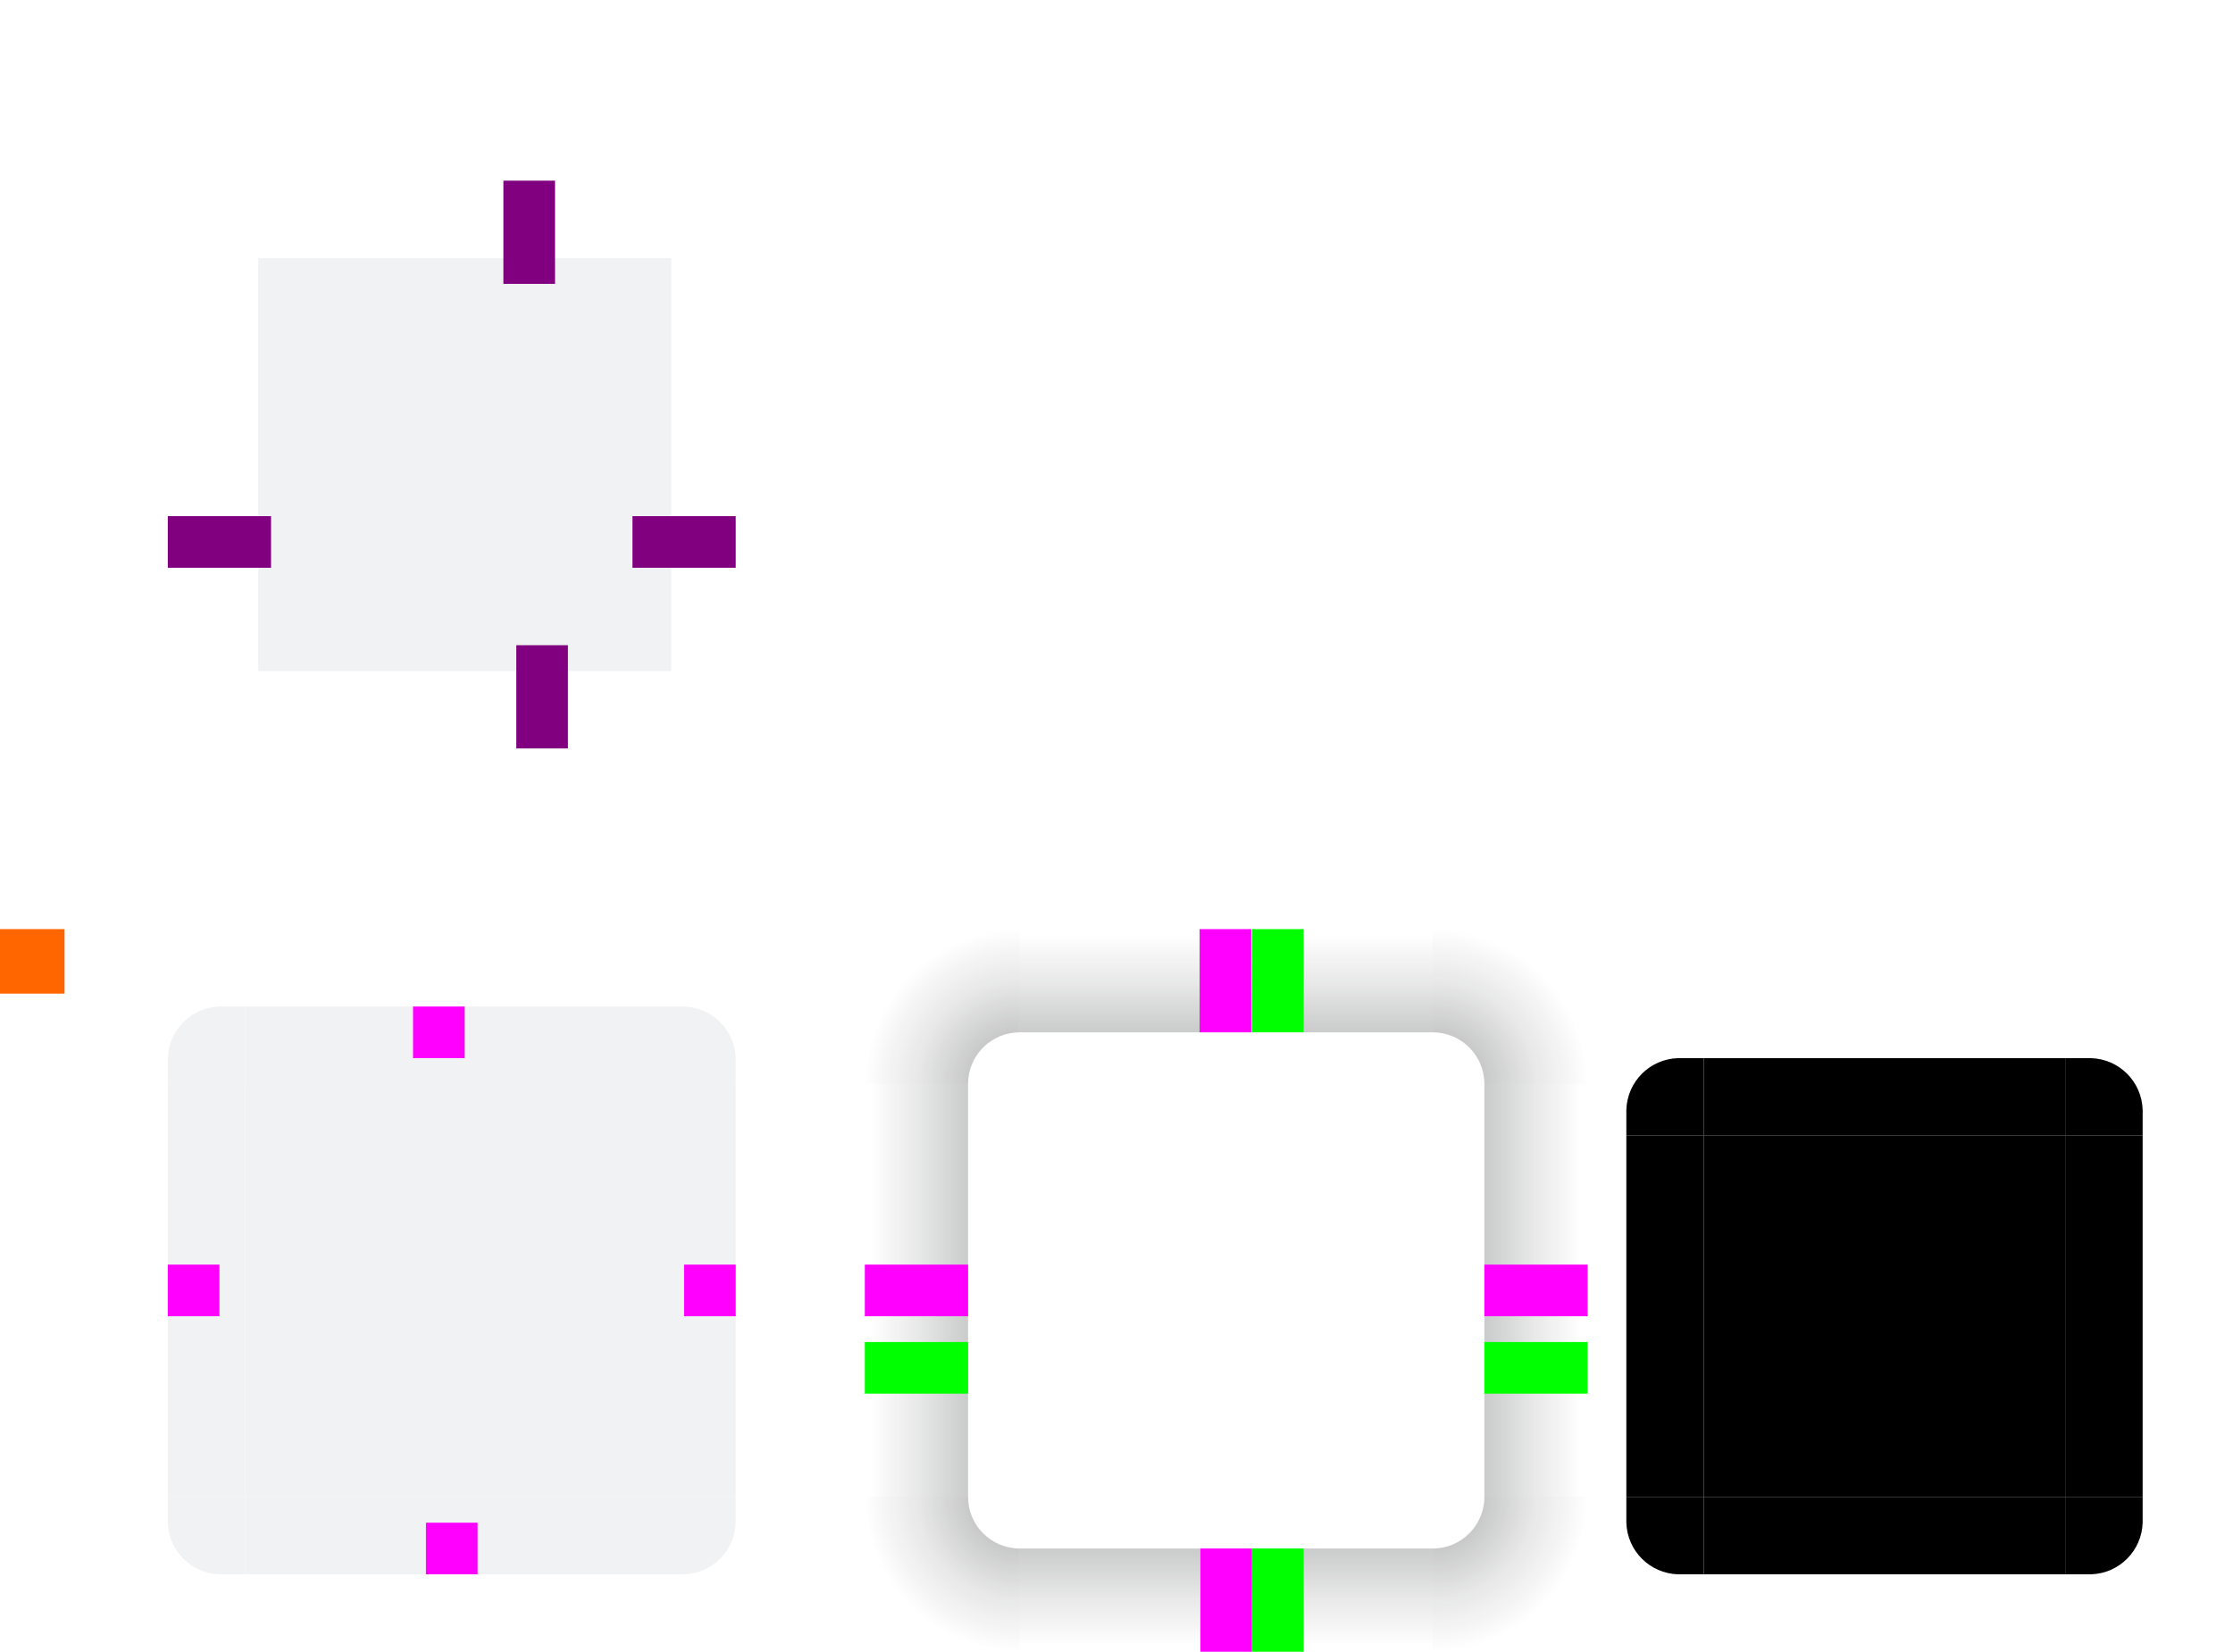
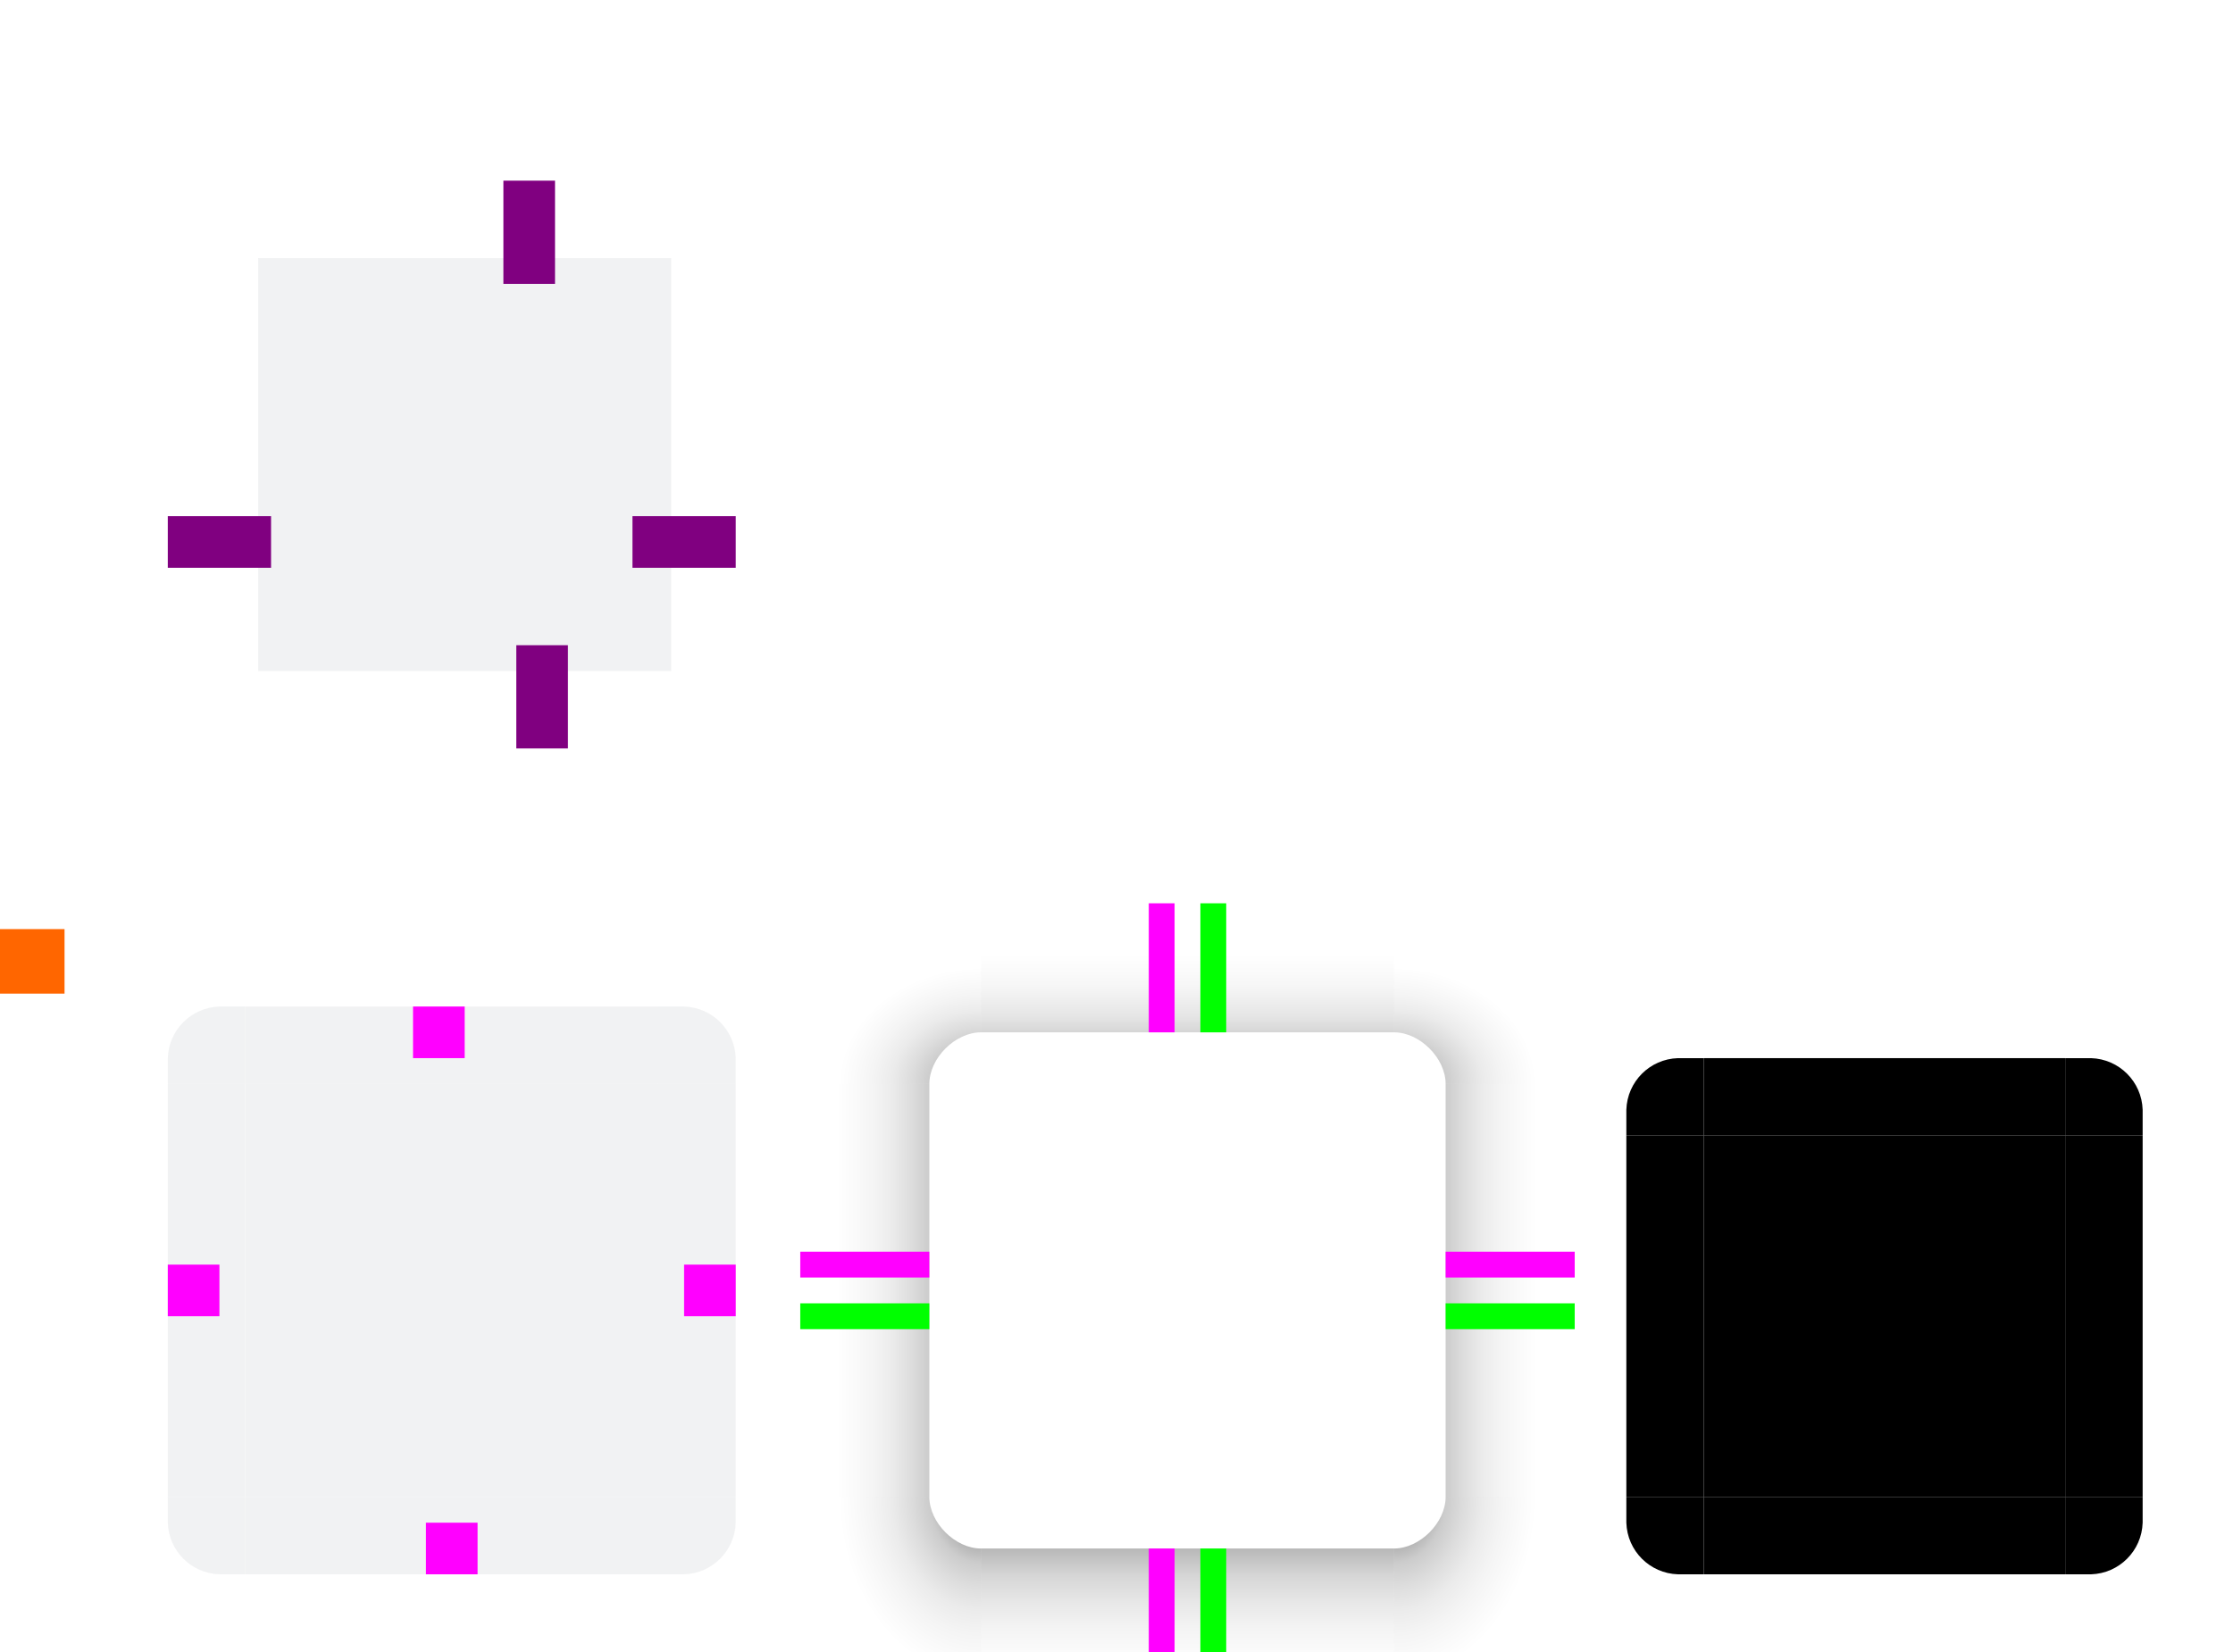
<svg xmlns="http://www.w3.org/2000/svg" xmlns:xlink="http://www.w3.org/1999/xlink" width="173" height="128" viewBox="0 0 173 128" id="svg2" version="1.1">
  <style type="text/css" id="current-color-scheme">
      .ColorScheme-Text {
        color:#31363b;
        stop-color:#31363b;
      }
      .ColorScheme-Background {
        color:#eff0f1;
        stop-color:#eff0f1;
      }
      .ColorScheme-Highlight {
        color:#3daee9;
        stop-color:#3daee9;
      }
      .ColorScheme-ViewText {
        color:#31363b;
        stop-color:#31363b;
      }
      .ColorScheme-ViewBackground {
        color:#fcfcfc;
        stop-color:#fcfcfc;
      }
      .ColorScheme-ViewHover {
        color:#93cee9;
        stop-color:#93cee9;
      }
      .ColorScheme-ViewFocus{
        color:#3daee9;
        stop-color:#3daee9;
      }
      .ColorScheme-ButtonText {
        color:#31363b;
        stop-color:#31363b;
      }
      .ColorScheme-ButtonBackground {
        color:#eff0f1;
        stop-color:#eff0f1;
      }
      .ColorScheme-ButtonHover {
        color:#93cee9;
        stop-color:#93cee9;
      }
      .ColorScheme-ButtonFocus{
        color:#3daee9;
        stop-color:#3daee9;
      }
      </style>
  <defs id="defs4">
    <style type="text/css" id="style22">
      .ColorScheme-Text {
        color:#31363b;
      }
      .ColorScheme-Background {
        color:#eff0f1;
      }
      .ColorScheme-Highlight {
        color:#3daee9;
      }
      .ColorScheme-ViewText {
        color:#31363b;
      }
      .ColorScheme-ViewBackground {
        color:#fcfcfc;
      }
      .ColorScheme-ViewHover {
        color:#93cee9;
      }
      .ColorScheme-ViewFocus{
        color:#3daee9;
      }
      .ColorScheme-ButtonText {
        color:#31363b;
      }
      .ColorScheme-ButtonBackground {
        color:#eff0f1;
      }
      .ColorScheme-ButtonHover {
        color:#93cee9;
      }
      .ColorScheme-ButtonFocus{
        color:#3daee9;
      }
      </style>
    <style id="current-color-scheme-2" type="text/css">
      .ColorScheme-Text {
        color:#7B7C7E;
      }
      .ColorScheme-Background{
        color:#EFF0F1;
      }
      .ColorScheme-Highlight{
        color:#3DAEE6;
      }
      .ColorScheme-ViewText {
        color:#7B7C7E;
      }
      .ColorScheme-ViewBackground{
        color:#FCFCFC;
      }
      .ColorScheme-ViewHover {
        color:#3DAEE6;
      }
      .ColorScheme-ViewFocus{
        color:#1E92FF;
      }
      .ColorScheme-ButtonText {
        color:#7B7C7E;
      }
      .ColorScheme-ButtonBackground{
        color:#EFF0F1;
      }
      .ColorScheme-ButtonHover {
        color:#3DAEE6;
      }
      .ColorScheme-ButtonFocus{
        color:#1E92FF;
      }
</style>
    <linearGradient id="linearGradient3828-0">
      <stop id="stop3830-7" offset="0" style="stop-color:#232629;stop-opacity:0.239" />
      <stop style="stop-color:#1a1c1e;stop-opacity:0.239" offset="0.33" id="stop3836-9" />
      <stop style="stop-color:#111314;stop-opacity:0.098" offset="0.66" id="stop3832-0" />
      <stop id="stop3834-0" offset="1" style="stop-color:#000000;stop-opacity:0;" />
    </linearGradient>
-     <linearGradient xlink:href="#linearGradient3809-3" id="linearGradient1030" gradientUnits="userSpaceOnUse" gradientTransform="translate(-998.3621,-158)" x1="65" y1="233" x2="65" y2="225.513" />
    <linearGradient id="linearGradient3809-3">
      <stop id="stop3811-1" offset="0" style="stop-color:#232629;stop-opacity:0.239;" />
      <stop style="stop-color:#111314;stop-opacity:0.098;" offset="0.5" id="stop3817-3" />
      <stop id="stop3815-2" offset="1" style="stop-color:#000000;stop-opacity:0;" />
    </linearGradient>
-     <radialGradient xlink:href="#linearGradient3828-0" id="radialGradient1024" gradientUnits="userSpaceOnUse" gradientTransform="matrix(0,2,2,0,-397,848.3621)" cx="50" cy="238" fx="50" fy="238" r="6" />
-     <linearGradient xlink:href="#linearGradient3809-3" id="linearGradient1022" gradientUnits="userSpaceOnUse" gradientTransform="translate(29,-1185.362)" x1="65" y1="233" x2="65" y2="225.513" />
-     <radialGradient xlink:href="#linearGradient3828-0" id="radialGradient1032" gradientUnits="userSpaceOnUse" gradientTransform="matrix(0,2,-2,0,587,848.3621)" cx="50" cy="238" fx="50" fy="238" r="6" />
-     <linearGradient xlink:href="#linearGradient3809-3" id="linearGradient1020" gradientUnits="userSpaceOnUse" gradientTransform="translate(-998.3621,-348)" x1="65" y1="233" x2="65" y2="225.513" />
-     <radialGradient xlink:href="#linearGradient3828-0" id="radialGradient1026" gradientUnits="userSpaceOnUse" gradientTransform="matrix(0,-2,-2,0,587,1016.362)" cx="50" cy="238" fx="50" fy="238" r="6" />
-     <linearGradient xlink:href="#linearGradient3809-3" id="linearGradient1018" gradientUnits="userSpaceOnUse" gradientTransform="translate(29.00001,679.3622)" x1="65" y1="233" x2="65" y2="225.513" />
-     <radialGradient xlink:href="#linearGradient3828-0" id="radialGradient1028" gradientUnits="userSpaceOnUse" gradientTransform="matrix(0,-2,2,0,-397,1016.362)" cx="50" cy="238" fx="50" fy="238" r="6" />
+     <linearGradient xlink:href="#linearGradient2457" id="linearGradient2429" gradientUnits="userSpaceOnUse" gradientTransform="matrix(4.31943,0,0,3.455571,786.6488,-766.2861)" x1="27.715" y1="195.13" x2="29.104" y2="195.13" />
+     <linearGradient id="linearGradient2457">
+       <stop style="stop-color:#000000;stop-opacity:0" offset="0" id="stop2445" />
+       <stop style="stop-color:#000000;stop-opacity:0.016" offset="0.2" id="stop2447" />
+       <stop style="stop-color:#000000;stop-opacity:0.035" offset="0.4" id="stop2449" />
+       <stop style="stop-color:#000000;stop-opacity:0.067" offset="0.6" id="stop2451" />
+       <stop style="stop-color:#000000;stop-opacity:0.102" offset="0.8" id="stop2453" />
+       <stop style="stop-color:#000000;stop-opacity:0.161" offset="1" id="stop2455" />
+     </linearGradient>
+     <linearGradient xlink:href="#linearGradient2597" id="linearGradient2477" gradientUnits="userSpaceOnUse" gradientTransform="matrix(7.559086,0,0,3.455568,-1172.363,-582.2857)" x1="27.781" y1="194.998" x2="29.104" y2="194.998" />
+     <linearGradient id="linearGradient2597">
+       <stop style="stop-color:#000000;stop-opacity:0" offset="0" id="stop2585" />
+       <stop style="stop-color:#000000;stop-opacity:0.016" offset="0.2" id="stop2587" />
+       <stop style="stop-color:#000000;stop-opacity:0.047" offset="0.4" id="stop2589" />
+       <stop style="stop-color:#000000;stop-opacity:0.098" offset="0.6" id="stop2591" />
+       <stop style="stop-color:#000000;stop-opacity:0.165" offset="0.8" id="stop2593" />
+       <stop style="stop-color:#000000;stop-opacity:0.282" offset="1" id="stop2595" />
+     </linearGradient>
+     <linearGradient xlink:href="#linearGradient2407" id="linearGradient2425" gradientUnits="userSpaceOnUse" gradientTransform="matrix(5.399308,0,0,3.455566,-269.1425,-1606.648)" x1="27.808" y1="195.13" x2="29.104" y2="195.13" />
+     <linearGradient id="linearGradient2407">
+       <stop style="stop-color:#000000;stop-opacity:0" offset="0" id="stop2403" />
+       <stop style="stop-color:#000000;stop-opacity:0.02" offset="0.2" id="stop2417" />
+       <stop style="stop-color:#000000;stop-opacity:0.043" offset="0.4" id="stop2415" />
+       <stop style="stop-color:#000000;stop-opacity:0.078" offset="0.6" id="stop2413" />
+       <stop style="stop-color:#000000;stop-opacity:0.133" offset="0.8" id="stop2411" />
+       <stop style="stop-color:#000000;stop-opacity:0.2" offset="1" id="stop2405" />
+     </linearGradient>
+     <linearGradient xlink:href="#linearGradient2407" id="linearGradient2409" x1="27.781" y1="194.998" x2="29.104" y2="194.998" gradientUnits="userSpaceOnUse" gradientTransform="matrix(5.399332,0,0,3.455558,-85.14303,258.0784)" />
+     <radialGradient xlink:href="#linearGradient2559" id="radialGradient2563" gradientUnits="userSpaceOnUse" gradientTransform="matrix(1.415953e-7,10.58267,-8.314997,4.9244435e-6,1702.127,625.4281)" cx="30.515" cy="191.717" fx="30.515" fy="191.717" r="1.323" />
+     <linearGradient id="linearGradient2559">
+       <stop style="stop-color:#000000;stop-opacity:0.604" offset="0" id="stop2545" />
+       <stop style="stop-color:#000000;stop-opacity:0.2" offset="0.365" id="stop2547" />
+       <stop style="stop-color:#000000;stop-opacity:0.133" offset="0.496" id="stop2549" />
+       <stop style="stop-color:#000000;stop-opacity:0.078" offset="0.626" id="stop2551" />
+       <stop style="stop-color:#000000;stop-opacity:0.043" offset="0.76" id="stop2553" />
+       <stop style="stop-color:#000000;stop-opacity:0.02" offset="0.88" id="stop2555" />
+       <stop style="stop-color:#000000;stop-opacity:0;" offset="1" id="stop2557" />
+     </linearGradient>
+     <radialGradient xlink:href="#linearGradient2559" id="radialGradient1237" gradientUnits="userSpaceOnUse" gradientTransform="matrix(-1.415953e-7,10.58267,8.314997,4.9244435e-6,-1518.127,625.4282)" cx="30.515" cy="191.717" fx="30.515" fy="191.717" r="1.323" />
+     <radialGradient xlink:href="#linearGradient2559" id="radialGradient1241" gradientUnits="userSpaceOnUse" gradientTransform="matrix(-3.0136119e-5,-6.803094,8.314997,-3.9925258e-5,-1518.126,1123.968)" cx="30.515" cy="191.717" fx="30.515" fy="191.717" r="1.323" />
+     <radialGradient xlink:href="#linearGradient2559" id="radialGradient1301" gradientUnits="userSpaceOnUse" gradientTransform="matrix(3.0136119e-5,-6.803094,-8.314997,-3.9925258e-5,1702.126,1123.968)" cx="30.515" cy="191.717" fx="30.515" fy="191.717" r="1.323" />
  </defs>
  <g id="layer1" transform="translate(0,-832.3622)">
+     <g id="shadow-center" transform="translate(56.93931)">
+       <rect style="opacity:1;fill:none;fill-opacity:1;stroke:none" id="rect4908" width="32" height="32" x="19" y="916.362" />
+       <rect y="916.362" x="19" height="32" width="32" id="rect4910" style="opacity:1;fill:none;fill-opacity:1;stroke:none" />
+     </g>
+     <rect style="fill:url(#linearGradient2429);fill-opacity:1;stroke-width:1.024;stroke-linecap:round;stroke-linejoin:bevel" id="shadow-top" width="10" height="32" x="902.362" y="-108" ry="0" transform="rotate(90)" />
+     <rect y="902.362" x="89" height="10" width="2" id="shadow-hint-top-margin" style="fill:#ff00ff;fill-opacity:1;stroke:none;stroke-width:0.823" />
+     <rect style="fill:url(#linearGradient2477);fill-opacity:1;stroke-width:1.354;stroke-linecap:round;stroke-linejoin:bevel" id="shadow-bottom" width="10" height="32" x="-962.362" y="76" ry="0" transform="rotate(-90)" />
+     <rect style="fill:#ff00ff;fill-opacity:1;stroke:none;stroke-width:0.816" id="shadow-hint-bottom-margin" width="2" height="10" x="89" y="952.362" />
+     <rect style="fill:url(#linearGradient2425);fill-opacity:1;stroke-width:1.145;stroke-linecap:round;stroke-linejoin:bevel" id="shadow-right" width="10" height="32" x="-122" y="-948.362" ry="0" transform="scale(-1)" />
+     <rect transform="rotate(90)" style="fill:#ff00ff;fill-opacity:1;stroke:none;stroke-width:0.816" id="shadow-hint-right-margin" width="2" height="10" x="929.362" y="-122" />
+     <rect style="fill:url(#linearGradient2409);fill-opacity:1;stroke-width:1.145;stroke-linecap:round;stroke-linejoin:bevel" id="shadow-left" width="10" height="32" x="62" y="916.362" ry="0" />
+     <rect transform="rotate(90)" y="-72" x="929.362" height="10" width="2" id="shadow-hint-left-margin" style="fill:#ff00ff;fill-opacity:1;stroke:none;stroke-width:0.816" />
+     <rect y="902.362" x="93" height="10" width="2" id="shadow-hint-top-inset" style="fill:#00ff00;fill-opacity:1;stroke:none;stroke-width:0.816" />
+     <rect style="fill:#00ff00;fill-opacity:1;stroke:none;stroke-width:0.816" id="shadow-hint-bottom-inset" width="2" height="10" x="93" y="952.362" />
+     <rect transform="rotate(90)" style="fill:#00ff00;fill-opacity:1;stroke:none;stroke-width:0.817" id="shadow-hint-right-inset" width="2" height="10" x="933.362" y="-122" />
+     <rect transform="rotate(90)" y="-72" x="933.362" height="10" width="2" id="shadow-hint-left-inset" style="fill:#00ff00;fill-opacity:1;stroke:none;stroke-width:0.817" />
+     <path style="fill:url(#radialGradient2563);fill-opacity:1;stroke:none;stroke-width:1.25px;stroke-linecap:butt;stroke-linejoin:miter;stroke-opacity:1" d="m 112,948.362 c 0,2 -2,4 -4,4 v 10 c 6.89,0 14,-7.147 14,-14 z" id="shadow-bottomright" />
+     <path style="fill:url(#radialGradient1237);fill-opacity:1;stroke:none;stroke-width:1.25px;stroke-linecap:butt;stroke-linejoin:miter;stroke-opacity:1" d="m 72,948.362 c 0,2 2,4 4,4 v 10 c -6.89,0 -14,-7.147 -14,-14 z" id="shadow-bottomleft" />
+     <path style="fill:url(#radialGradient1241);fill-opacity:1;stroke:none;stroke-width:1.25px;stroke-linecap:butt;stroke-linejoin:miter;stroke-opacity:1" d="m 72,916.362 c 0,-2 2,-4 4,-4 v -10 c -6.89,0 -14,7.147 -14,14 z" id="shadow-topleft" />
+     <path style="fill:url(#radialGradient1301);fill-opacity:1;stroke:none;stroke-width:1.25px;stroke-linecap:butt;stroke-linejoin:miter;stroke-opacity:1" d="m 112,916.362 c 0,-2 -2,-4 -4,-4 V 902.362 c 6.89,0 14,7.147 14,14 z" id="shadow-topright" />
    <rect style="opacity:0.85;fill:currentColor;fill-opacity:1;stroke:none" id="thick-center" width="32" height="32" x="20" y="852.362" class="ColorScheme-Background" />
-     <rect style="fill:url(#linearGradient1020);fill-opacity:1;stroke:none;stroke-width:2.219" id="shadow-right" width="32" height="8" x="-948.362" y="-123" transform="matrix(0,-1,-1,0,0,0)" />
-     <rect y="-960.362" x="79" height="8" width="32" id="shadow-bottom" style="fill:url(#linearGradient1022);fill-opacity:1;stroke:none;stroke-width:1.05" transform="scale(1,-1)" />
-     <path style="fill:url(#radialGradient1024);fill-opacity:1;stroke:none" d="m 67,960.362 v -12 H 75 c 0,2.209 1.791,4 4,4 v 8 z" id="shadow-bottomleft" />
-     <path id="shadow-bottomright" d="m 123,960.362 v -12 h -8 c 0,2.209 -1.791,4 -4,4 v 8 z" style="fill:url(#radialGradient1032);fill-opacity:1;stroke:none" />
-     <rect y="67" x="-948.362" height="8" width="32" id="shadow-left" style="fill:url(#linearGradient1030);fill-opacity:1;stroke:none;stroke-width:2.219" transform="rotate(-90)" />
-     <rect style="fill:url(#linearGradient1018);fill-opacity:1;stroke:none;stroke-width:1.05" id="shadow-top" width="32" height="8" x="79" y="904.362" />
    <rect style="opacity:1;fill:#ff6600;fill-opacity:1;stroke:none" id="hint-tile-center" width="5" height="5" x="0" y="904.362" />
    <g id="top">
      <rect y="-51" x="-916.362" height="32" width="6" id="rect4152" style="opacity:0.85;fill:currentColor;fill-opacity:1;stroke:none" transform="matrix(0,-1,-1,0,0,0)" class="ColorScheme-Background" />
    </g>
    <g id="bottom">
      <rect transform="rotate(90)" style="opacity:0.85;fill:currentColor;fill-opacity:1;stroke:none" id="rect4148" width="6" height="32" x="948.362" y="-51" class="ColorScheme-Background" />
    </g>
    <g id="left">
      <rect transform="scale(-1,1)" style="opacity:0.85;fill:currentColor;fill-opacity:1;stroke:none" id="rect4144" width="6" height="32" x="-19" y="916.362" class="ColorScheme-Background" />
    </g>
    <g id="right">
      <rect y="916.362" x="51" height="32" width="6" id="rect4140" style="opacity:0.85;fill:currentColor;fill-opacity:1;stroke:none" class="ColorScheme-Background" />
    </g>
    <g id="center">
      <rect y="916.362" x="19" height="32" width="32" id="rect4401" style="opacity:1;fill:none;fill-opacity:1;stroke:none" />
      <rect style="opacity:0.85;fill:currentColor;fill-opacity:1;stroke:none" id="rect4138" width="32" height="32" x="19" y="916.362" class="ColorScheme-Background" />
    </g>
    <rect style="fill:#ff00ff;fill-opacity:1;stroke:none;stroke-width:0.816" id="hint-top-margin" width="4" height="4" x="32" y="910.362" />
    <rect y="950.362" x="33" height="4" width="4" id="hint-bottom-margin" style="fill:#ff00ff;fill-opacity:1;stroke:none;stroke-width:0.816" />
    <rect y="-57" x="930.362" height="4" width="4" id="hint-right-margin" style="fill:#ff00ff;fill-opacity:1;stroke:none;stroke-width:0.816" transform="rotate(90)" />
    <rect style="fill:#ff00ff;fill-opacity:1;stroke:none;stroke-width:0.816" id="hint-left-margin" width="4" height="4" x="930.362" y="-17" transform="rotate(90)" />
    <rect style="fill:#00ff00;fill-opacity:1;stroke:none" id="hint-top-inset" width="4" height="1e-06" x="33" y="904.362" />
    <rect y="954.362" x="33" height="1e-06" width="4" id="hint-bottom-inset" style="fill:#00ff00;fill-opacity:1;stroke:none" />
    <rect y="-63" x="930.362" height="1e-06" width="4" id="hint-right-inset" style="fill:#00ff00;fill-opacity:1;stroke:none" transform="rotate(90)" />
    <rect style="fill:#00ff00;fill-opacity:1;stroke:none" id="hint-left-inset" width="4" height="1e-06" x="930.362" y="-13" transform="rotate(90)" />
-     <text id="text4270" y="134.595" x="195.142" style="font-style:normal;font-variant:normal;font-weight:bold;font-stretch:normal;font-size:14px;line-height:125%;font-family:'Gill Sans';text-align:justify;writing-mode:lr-tb;text-anchor:start;fill:#000000;fill-opacity:1;stroke:none" xml:space="preserve">
-       <tspan y="147.333" x="195.142" id="tspan4272" />
-     </text>
+     <text id="text4270" y="134.595" x="195.142" style="font-style:normal;font-variant:normal;font-weight:bold;font-stretch:normal;font-size:14px;line-height:125%;font-family:'Gill Sans';text-align:justify;writing-mode:lr-tb;text-anchor:start;fill:#000000;fill-opacity:1;stroke:none" xml:space="preserve" />
    <g style="opacity:0.979" transform="matrix(-0.75,0,0,0.75,130.3076,670.8414)" id="g3041" />
-     <g id="shadow-center" transform="translate(59.93931,-2.080249e-5)">
-       <rect style="opacity:1;fill:none;fill-opacity:1;stroke:none" id="rect4908" width="32" height="32" x="19" y="916.362" />
-       <rect y="916.362" x="19" height="32" width="32" id="rect4910" style="opacity:1;fill:none;fill-opacity:1;stroke:none" />
-     </g>
-     <rect y="904.362" x="92.939" height="8" width="4" id="shadow-hint-top-margin" style="fill:#ff00ff;fill-opacity:1;stroke:none;stroke-width:1.155" />
-     <rect style="fill:#ff00ff;fill-opacity:1;stroke:none;stroke-width:1.155" id="shadow-hint-bottom-margin" width="4" height="8" x="93" y="952.362" />
-     <rect transform="rotate(90)" style="fill:#ff00ff;fill-opacity:1;stroke:none;stroke-width:1.155" id="shadow-hint-right-margin" width="4" height="8" x="930.362" y="-123" />
-     <rect transform="rotate(90)" y="-75" x="930.362" height="8" width="4" id="shadow-hint-left-margin" style="fill:#ff00ff;fill-opacity:1;stroke:none;stroke-width:1.155" />
-     <rect y="904.362" x="97" height="8" width="4" id="shadow-hint-top-inset" style="fill:#00ff00;fill-opacity:1;stroke:none;stroke-width:1.155" />
-     <rect style="fill:#00ff00;fill-opacity:1;stroke:none;stroke-width:1.155" id="shadow-hint-bottom-inset" width="4" height="8" x="97" y="952.362" />
-     <rect transform="rotate(90)" style="fill:#00ff00;fill-opacity:1;stroke:none;stroke-width:1.155" id="shadow-hint-right-inset" width="4" height="8" x="936.362" y="-123" />
-     <rect transform="rotate(90)" y="-75" x="936.362" height="8" width="4" id="shadow-hint-left-inset" style="fill:#00ff00;fill-opacity:1;stroke:none;stroke-width:1.155" />
    <rect y="914.362" x="132" height="6" width="28" style="opacity:1;fill:#000000;fill-opacity:1;stroke:none;stroke-width:0.928;stroke-linecap:round;stroke-linejoin:round;stroke-miterlimit:4;stroke-dasharray:none;stroke-dashoffset:0;stroke-opacity:1;paint-order:normal" id="mask-top" />
    <rect y="920.362" x="132" height="28" width="28" style="opacity:1;fill:#000000;fill-opacity:1;stroke:none;stroke-width:2.005;stroke-linecap:round;stroke-linejoin:round;stroke-miterlimit:4;stroke-dasharray:none;stroke-dashoffset:0;stroke-opacity:1;paint-order:normal" id="mask-center" />
    <rect transform="scale(1,-1)" y="-954.362" x="132" height="6" width="28" style="opacity:1;fill:#000000;fill-opacity:1;stroke:none;stroke-width:0.928;stroke-linecap:round;stroke-linejoin:round;stroke-miterlimit:4;stroke-dasharray:none;stroke-dashoffset:0;stroke-opacity:1;paint-order:normal" id="mask-bottom" />
    <rect transform="rotate(90)" y="-132" x="920.362" height="6" width="28" style="opacity:1;fill:#000000;fill-opacity:1;stroke:none;stroke-width:0.928;stroke-linecap:round;stroke-linejoin:round;stroke-miterlimit:4;stroke-dasharray:none;stroke-dashoffset:0;stroke-opacity:1;paint-order:normal" id="mask-left" />
    <rect transform="rotate(90)" y="-166" x="920.362" height="6" width="28" style="opacity:1;fill:#000000;fill-opacity:1;stroke:none;stroke-width:0.928;stroke-linecap:round;stroke-linejoin:round;stroke-miterlimit:4;stroke-dasharray:none;stroke-dashoffset:0;stroke-opacity:1;paint-order:normal" id="mask-right" />
    <path class="ColorScheme-Background" style="opacity:0.85;fill:currentColor;stroke-width:2" d="m 17,910.362 c -2.183,0.067 -3.933,1.817 -4,4 v 2 h 6 v -6 z" id="topleft" />
    <path id="topright" d="m 57,914.362 c -0.067,-2.183 -1.817,-3.933 -4,-4 h -2 v 6 h 6 z" style="opacity:0.85;fill:currentColor;stroke-width:2" class="ColorScheme-Background" />
    <path class="ColorScheme-Background" style="opacity:0.85;fill:currentColor;stroke-width:2" d="m 53,954.362 c 2.183,-0.067 3.933,-1.817 4,-4 v -2 h -6 v 6 z" id="bottomright" />
    <path id="bottomleft" d="m 13,950.362 c 0.067,2.183 1.817,3.933 4,4 h 2 v -6 h -6 z" style="opacity:0.85;fill:currentColor;stroke-width:2" class="ColorScheme-Background" />
-     <path style="fill:url(#radialGradient1026);fill-opacity:1;stroke:none;stroke-width:2" d="m 123,904.362 v 12 h -8 c 0,-2.209 -1.791,-4 -4,-4 v -8 z" id="shadow-topright" />
-     <path id="shadow-topleft" d="m 67,904.362 v 12 h 8 c 0,-2.209 1.791,-4 4,-4 v -8 z" style="fill:url(#radialGradient1028);fill-opacity:1;stroke:none;stroke-width:2" />
    <path style="opacity:1;fill:#000000;fill-opacity:1;stroke-width:2" d="m 126,950.362 c 0.067,2.183 1.817,3.933 4,4 h 2 v -6 h -6 z" id="mask-bottomleft" />
    <path id="mask-bottomright" d="m 162,954.362 c 2.183,-0.067 3.933,-1.817 4,-4 v -2 h -6 v 6 z" style="opacity:1;fill:#000000;fill-opacity:1;stroke-width:2" />
    <path style="opacity:1;fill:#000000;fill-opacity:1;stroke-width:2" d="m 166,918.362 c -0.067,-2.183 -1.817,-3.933 -4,-4 h -2 v 6 h 6 z" id="mask-topright" />
    <path id="mask-topleft" d="m 130,914.362 c -2.183,0.067 -3.933,1.817 -4,4 v 2 h 6 v -6 z" style="opacity:1;fill:#000000;fill-opacity:1;stroke-width:2" />
    <rect transform="rotate(90)" style="fill:#800080;fill-opacity:1;stroke:none;stroke-width:1.155" id="thick-hint-right-margin" width="4" height="8" x="872.362" y="-57" />
    <rect transform="rotate(90)" y="-21" x="872.362" height="8" width="4" id="thick-hint-left-margin" style="fill:#800080;fill-opacity:1;stroke:none;stroke-width:1.155" />
    <rect y="846.362" x="39" height="8" width="4" id="thick-hint-top-margin" style="fill:#800080;fill-opacity:1;stroke:none;stroke-width:1.155" />
    <rect style="fill:#800080;fill-opacity:1;stroke:none;stroke-width:1.155" id="thick-hint-bottom-margin" width="4" height="8" x="40" y="882.362" />
+     <rect y="-60" x="930.362" height="1e-06" width="4" id="hint-right-inset-3" style="fill:#00ff00;fill-opacity:1;stroke:none" transform="rotate(90)" />
  </g>
</svg>
